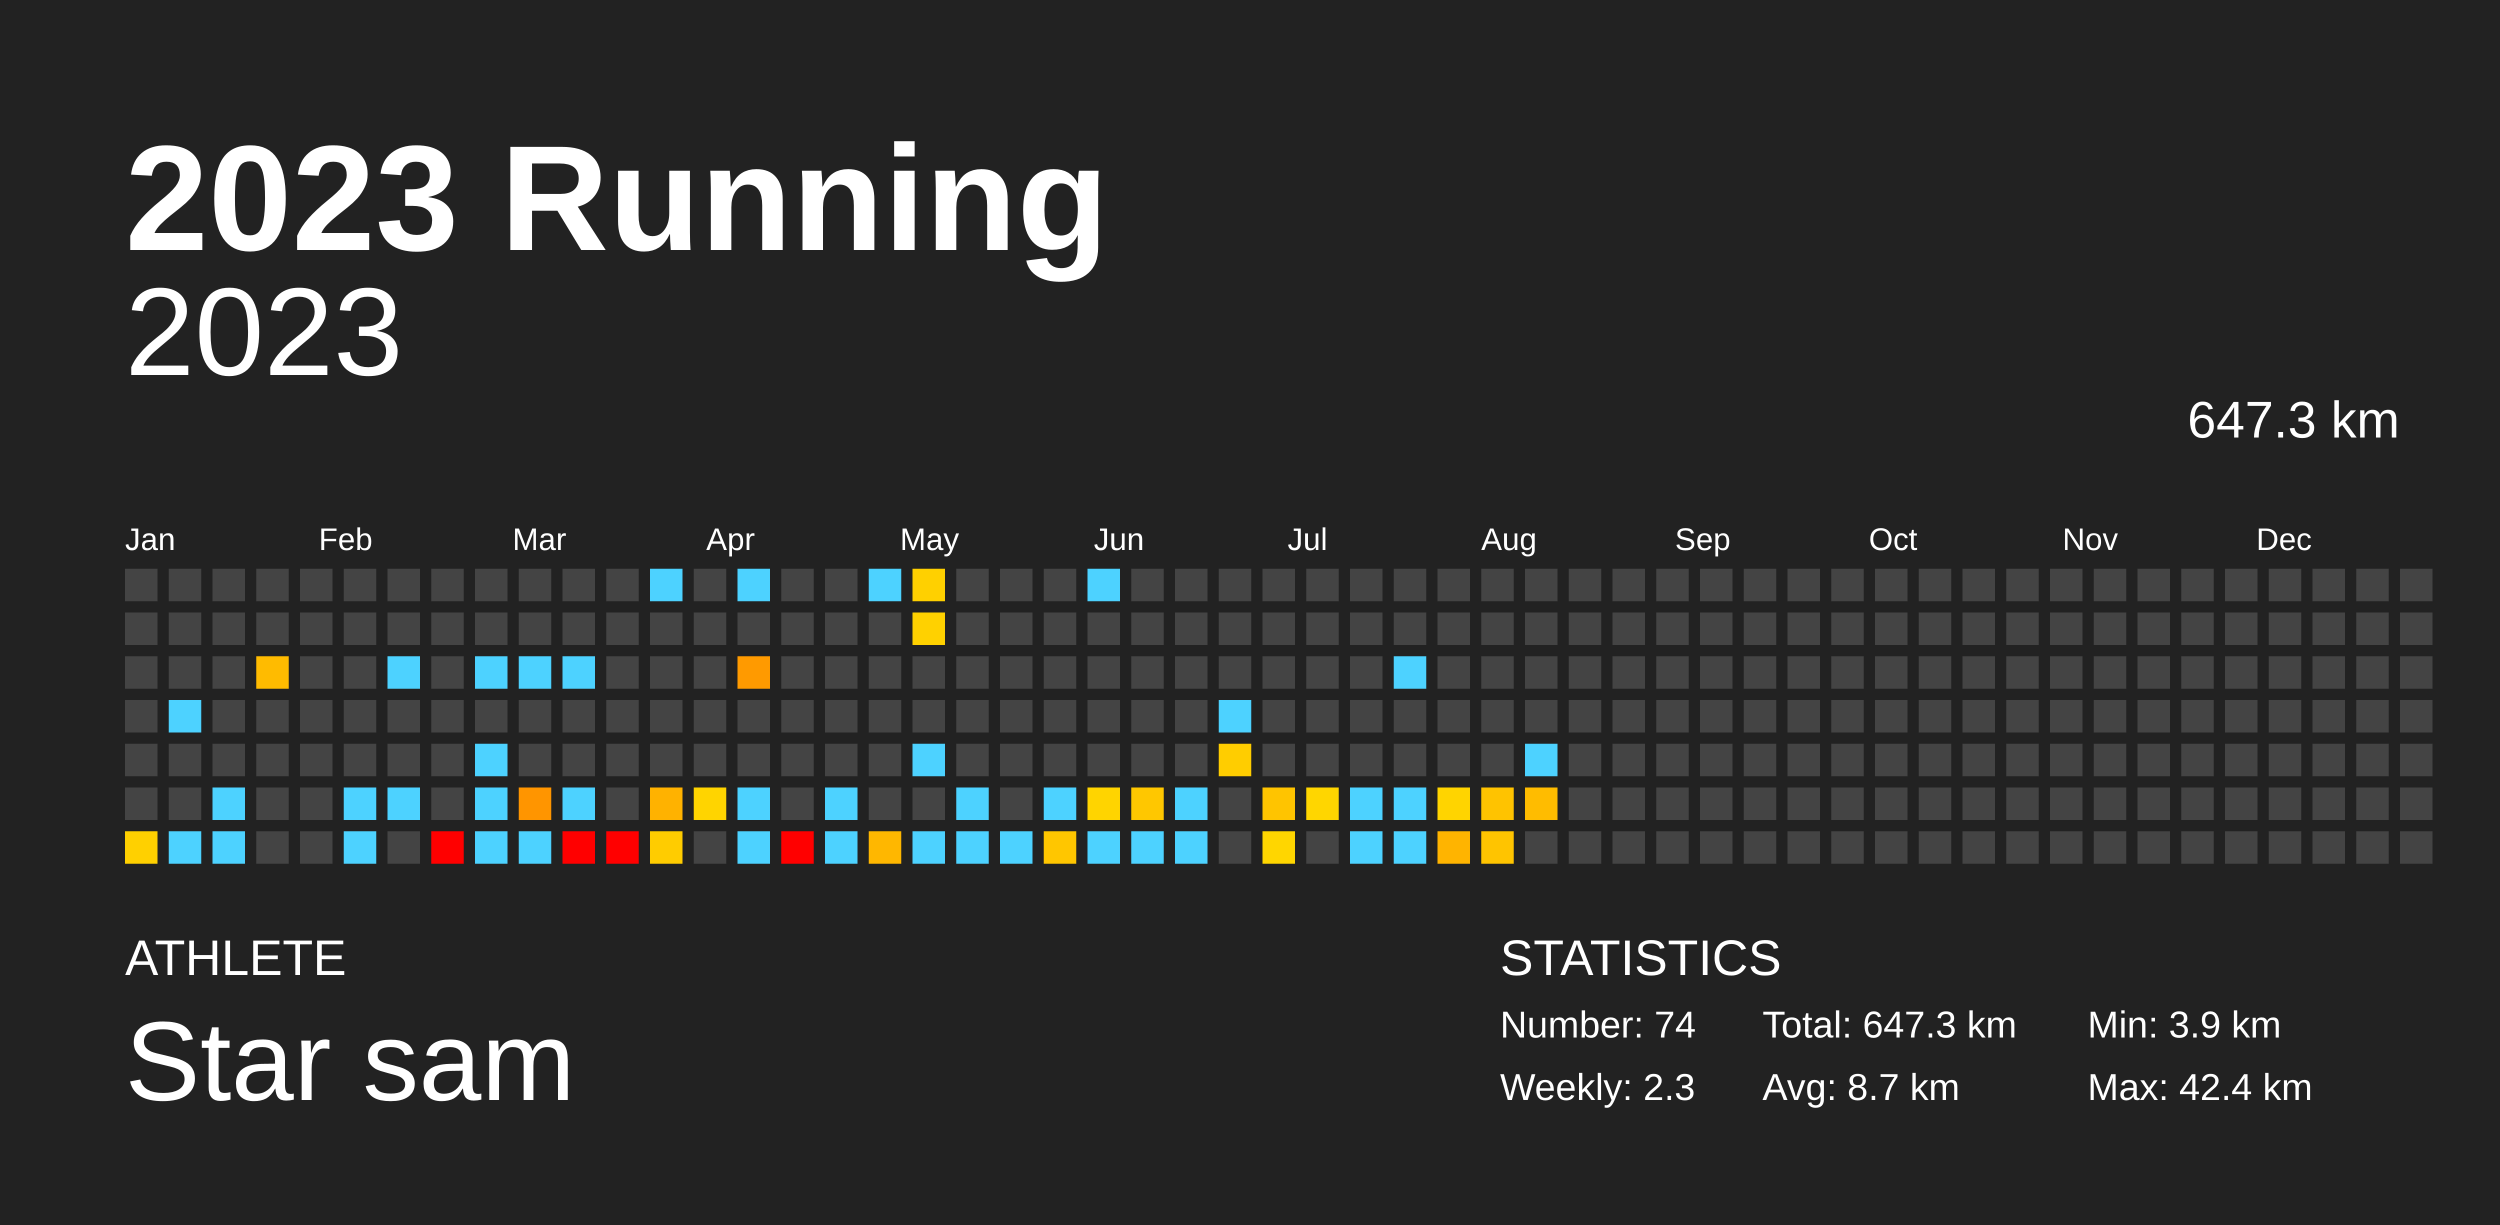
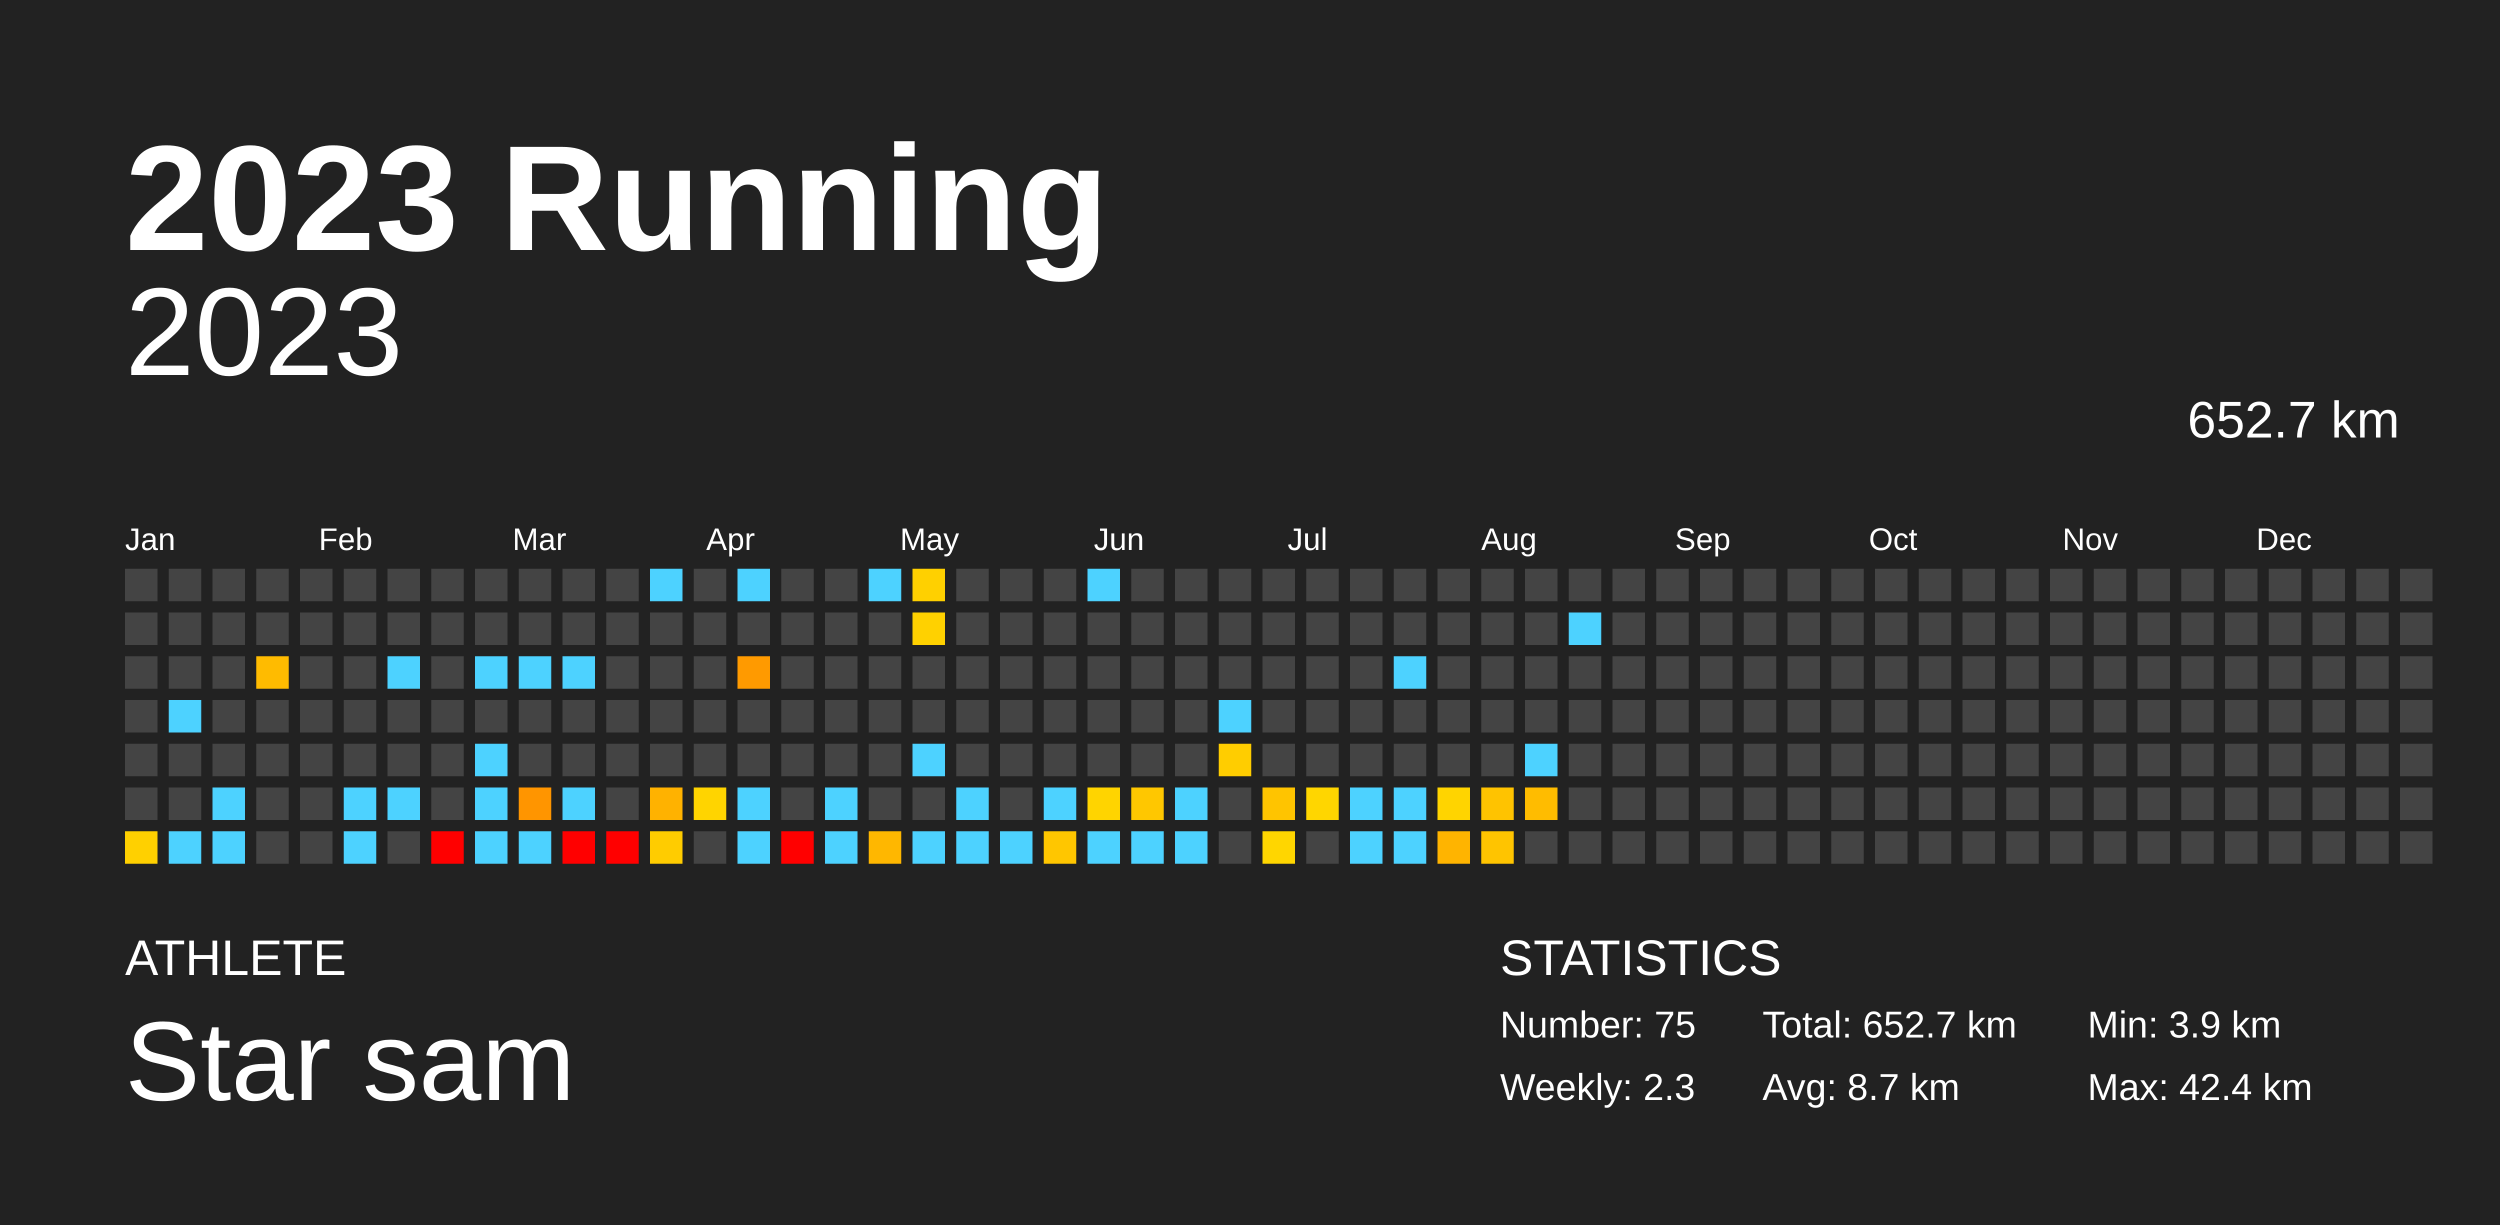
<svg xmlns="http://www.w3.org/2000/svg" baseProfile="full" height="98mm" version="1.1" viewBox="0,0,200,98" width="200mm">
  <defs />
  <rect fill="#222222" height="98" width="200" x="0" y="0" />
  <text fill="#FFFFFF" style="font-size:12px; font-family:Arial; font-weight:bold;" x="10" y="20">2023 Running</text>
  <text fill="#FFFFFF" style="font-size:4px; font-family:Arial" x="10" y="78">ATHLETE</text>
  <text fill="#FFFFFF" style="font-size:9px; font-family:Arial" x="10" y="88">Star sam</text>
  <text fill="#FFFFFF" style="font-size:4px; font-family:Arial" x="120" y="78">STATISTICS</text>
-   <text fill="#FFFFFF" style="font-size:3px; font-family:Arial" x="120" y="83">Number: 74</text>
+   <text fill="#FFFFFF" style="font-size:3px; font-family:Arial" x="120" y="83">Number: 75</text>
  <text fill="#FFFFFF" style="font-size:3px; font-family:Arial" x="120" y="88">Weekly: 2.3</text>
-   <text fill="#FFFFFF" style="font-size:3px; font-family:Arial" x="141" y="83">Total: 647.3 km</text>
+   <text fill="#FFFFFF" style="font-size:3px; font-family:Arial" x="141" y="83">Total: 652.7 km</text>
  <text fill="#FFFFFF" style="font-size:3px; font-family:Arial" x="141" y="88">Avg: 8.7 km</text>
  <text fill="#FFFFFF" style="font-size:3px; font-family:Arial" x="167" y="83">Min: 3.9 km</text>
  <text fill="#FFFFFF" style="font-size:3px; font-family:Arial" x="167" y="88">Max: 42.4 km</text>
  <text alignment-baseline="hanging" fill="#FFFFFF" style="font-size:10.0px; font-family:Arial;" x="10" y="30">2023</text>
-   <text alignment-baseline="hanging" fill="#FFFFFF" style="font-size:4.125px; font-family:Arial;" x="175" y="35">647.3 km</text>
+   <text alignment-baseline="hanging" fill="#FFFFFF" style="font-size:4.125px; font-family:Arial;" x="175" y="35">652.7 km</text>
  <text fill="#FFFFFF" style="font-size:2.5px; font-family:Arial" x="10.0" y="44">Jan</text>
  <text fill="#FFFFFF" style="font-size:2.5px; font-family:Arial" x="25.5" y="44">Feb</text>
  <text fill="#FFFFFF" style="font-size:2.5px; font-family:Arial" x="41.0" y="44">Mar</text>
  <text fill="#FFFFFF" style="font-size:2.5px; font-family:Arial" x="56.5" y="44">Apr</text>
  <text fill="#FFFFFF" style="font-size:2.5px; font-family:Arial" x="72.0" y="44">May</text>
  <text fill="#FFFFFF" style="font-size:2.5px; font-family:Arial" x="87.5" y="44">Jun</text>
  <text fill="#FFFFFF" style="font-size:2.5px; font-family:Arial" x="103.0" y="44">Jul</text>
  <text fill="#FFFFFF" style="font-size:2.5px; font-family:Arial" x="118.5" y="44">Aug</text>
  <text fill="#FFFFFF" style="font-size:2.5px; font-family:Arial" x="134.0" y="44">Sep</text>
  <text fill="#FFFFFF" style="font-size:2.5px; font-family:Arial" x="149.5" y="44">Oct</text>
  <text fill="#FFFFFF" style="font-size:2.5px; font-family:Arial" x="165.0" y="44">Nov</text>
  <text fill="#FFFFFF" style="font-size:2.5px; font-family:Arial" x="180.5" y="44">Dec</text>
  <rect fill="#444444" height="2.6" width="2.6" x="10.0" y="45.5" />
  <rect fill="#444444" height="2.6" width="2.6" x="10.0" y="49.0" />
  <rect fill="#444444" height="2.6" width="2.6" x="10.0" y="52.5" />
  <rect fill="#444444" height="2.6" width="2.6" x="10.0" y="56.0" />
  <rect fill="#444444" height="2.6" width="2.6" x="10.0" y="59.5" />
  <rect fill="#444444" height="2.6" width="2.6" x="10.0" y="63.0" />
  <rect fill="#ffd000" height="2.6" width="2.6" x="10.0" y="66.5" />
  <rect fill="#444444" height="2.6" width="2.6" x="13.5" y="45.5" />
  <rect fill="#444444" height="2.6" width="2.6" x="13.5" y="49.0" />
  <rect fill="#444444" height="2.6" width="2.6" x="13.5" y="52.5" />
  <rect fill="#4dd2ff" height="2.6" width="2.6" x="13.5" y="56.0" />
  <rect fill="#444444" height="2.6" width="2.6" x="13.5" y="59.5" />
  <rect fill="#444444" height="2.6" width="2.6" x="13.5" y="63.0" />
  <rect fill="#4dd2ff" height="2.6" width="2.6" x="13.5" y="66.5" />
  <rect fill="#444444" height="2.6" width="2.6" x="17.0" y="45.5" />
  <rect fill="#444444" height="2.6" width="2.6" x="17.0" y="49.0" />
  <rect fill="#444444" height="2.6" width="2.6" x="17.0" y="52.5" />
  <rect fill="#444444" height="2.6" width="2.6" x="17.0" y="56.0" />
  <rect fill="#444444" height="2.6" width="2.6" x="17.0" y="59.5" />
  <rect fill="#4dd2ff" height="2.6" width="2.6" x="17.0" y="63.0" />
  <rect fill="#4dd2ff" height="2.6" width="2.6" x="17.0" y="66.5" />
  <rect fill="#444444" height="2.6" width="2.6" x="20.5" y="45.5" />
  <rect fill="#444444" height="2.6" width="2.6" x="20.5" y="49.0" />
  <rect fill="#ffbb00" height="2.6" width="2.6" x="20.5" y="52.5" />
  <rect fill="#444444" height="2.6" width="2.6" x="20.5" y="56.0" />
  <rect fill="#444444" height="2.6" width="2.6" x="20.5" y="59.5" />
  <rect fill="#444444" height="2.6" width="2.6" x="20.5" y="63.0" />
  <rect fill="#444444" height="2.6" width="2.6" x="20.5" y="66.5" />
  <rect fill="#444444" height="2.6" width="2.6" x="24.0" y="45.5" />
  <rect fill="#444444" height="2.6" width="2.6" x="24.0" y="49.0" />
  <rect fill="#444444" height="2.6" width="2.6" x="24.0" y="52.5" />
  <rect fill="#444444" height="2.6" width="2.6" x="24.0" y="56.0" />
  <rect fill="#444444" height="2.6" width="2.6" x="24.0" y="59.5" />
  <rect fill="#444444" height="2.6" width="2.6" x="24.0" y="63.0" />
  <rect fill="#444444" height="2.6" width="2.6" x="24.0" y="66.5" />
  <rect fill="#444444" height="2.6" width="2.6" x="27.5" y="45.5" />
  <rect fill="#444444" height="2.6" width="2.6" x="27.5" y="49.0" />
  <rect fill="#444444" height="2.6" width="2.6" x="27.5" y="52.5" />
  <rect fill="#444444" height="2.6" width="2.6" x="27.5" y="56.0" />
  <rect fill="#444444" height="2.6" width="2.6" x="27.5" y="59.5" />
  <rect fill="#4dd2ff" height="2.6" width="2.6" x="27.5" y="63.0" />
  <rect fill="#4dd2ff" height="2.6" width="2.6" x="27.5" y="66.5" />
  <rect fill="#444444" height="2.6" width="2.6" x="31.0" y="45.5" />
  <rect fill="#444444" height="2.6" width="2.6" x="31.0" y="49.0" />
  <rect fill="#4dd2ff" height="2.6" width="2.6" x="31.0" y="52.5" />
  <rect fill="#444444" height="2.6" width="2.6" x="31.0" y="56.0" />
  <rect fill="#444444" height="2.6" width="2.6" x="31.0" y="59.5" />
  <rect fill="#4dd2ff" height="2.6" width="2.6" x="31.0" y="63.0" />
  <rect fill="#444444" height="2.6" width="2.6" x="31.0" y="66.5" />
  <rect fill="#444444" height="2.6" width="2.6" x="34.5" y="45.5" />
  <rect fill="#444444" height="2.6" width="2.6" x="34.5" y="49.0" />
  <rect fill="#444444" height="2.6" width="2.6" x="34.5" y="52.5" />
  <rect fill="#444444" height="2.6" width="2.6" x="34.5" y="56.0" />
  <rect fill="#444444" height="2.6" width="2.6" x="34.5" y="59.5" />
  <rect fill="#444444" height="2.6" width="2.6" x="34.5" y="63.0" />
  <rect fill="red" height="2.6" width="2.6" x="34.5" y="66.5" />
  <rect fill="#444444" height="2.6" width="2.6" x="38.0" y="45.5" />
  <rect fill="#444444" height="2.6" width="2.6" x="38.0" y="49.0" />
  <rect fill="#4dd2ff" height="2.6" width="2.6" x="38.0" y="52.5" />
  <rect fill="#444444" height="2.6" width="2.6" x="38.0" y="56.0" />
  <rect fill="#4dd2ff" height="2.6" width="2.6" x="38.0" y="59.5" />
  <rect fill="#4dd2ff" height="2.6" width="2.6" x="38.0" y="63.0" />
  <rect fill="#4dd2ff" height="2.6" width="2.6" x="38.0" y="66.5" />
  <rect fill="#444444" height="2.6" width="2.6" x="41.5" y="45.5" />
  <rect fill="#444444" height="2.6" width="2.6" x="41.5" y="49.0" />
  <rect fill="#4dd2ff" height="2.6" width="2.6" x="41.5" y="52.5" />
  <rect fill="#444444" height="2.6" width="2.6" x="41.5" y="56.0" />
  <rect fill="#444444" height="2.6" width="2.6" x="41.5" y="59.5" />
  <rect fill="#ff9500" height="2.6" width="2.6" x="41.5" y="63.0" />
  <rect fill="#4dd2ff" height="2.6" width="2.6" x="41.5" y="66.5" />
  <rect fill="#444444" height="2.6" width="2.6" x="45.0" y="45.5" />
  <rect fill="#444444" height="2.6" width="2.6" x="45.0" y="49.0" />
  <rect fill="#4dd2ff" height="2.6" width="2.6" x="45.0" y="52.5" />
  <rect fill="#444444" height="2.6" width="2.6" x="45.0" y="56.0" />
  <rect fill="#444444" height="2.6" width="2.6" x="45.0" y="59.5" />
  <rect fill="#4dd2ff" height="2.6" width="2.6" x="45.0" y="63.0" />
  <rect fill="red" height="2.6" width="2.6" x="45.0" y="66.5" />
  <rect fill="#444444" height="2.6" width="2.6" x="48.5" y="45.5" />
  <rect fill="#444444" height="2.6" width="2.6" x="48.5" y="49.0" />
  <rect fill="#444444" height="2.6" width="2.6" x="48.5" y="52.5" />
  <rect fill="#444444" height="2.6" width="2.6" x="48.5" y="56.0" />
  <rect fill="#444444" height="2.6" width="2.6" x="48.5" y="59.5" />
  <rect fill="#444444" height="2.6" width="2.6" x="48.5" y="63.0" />
  <rect fill="red" height="2.6" width="2.6" x="48.5" y="66.5" />
  <rect fill="#4dd2ff" height="2.6" width="2.6" x="52.0" y="45.5" />
  <rect fill="#444444" height="2.6" width="2.6" x="52.0" y="49.0" />
  <rect fill="#444444" height="2.6" width="2.6" x="52.0" y="52.5" />
  <rect fill="#444444" height="2.6" width="2.6" x="52.0" y="56.0" />
  <rect fill="#444444" height="2.6" width="2.6" x="52.0" y="59.5" />
  <rect fill="#ffb200" height="2.6" width="2.6" x="52.0" y="63.0" />
  <rect fill="#ffcc00" height="2.6" width="2.6" x="52.0" y="66.5" />
  <rect fill="#444444" height="2.6" width="2.6" x="55.5" y="45.5" />
  <rect fill="#444444" height="2.6" width="2.6" x="55.5" y="49.0" />
  <rect fill="#444444" height="2.6" width="2.6" x="55.5" y="52.5" />
  <rect fill="#444444" height="2.6" width="2.6" x="55.5" y="56.0" />
  <rect fill="#444444" height="2.6" width="2.6" x="55.5" y="59.5" />
  <rect fill="#ffd400" height="2.6" width="2.6" x="55.5" y="63.0" />
  <rect fill="#444444" height="2.6" width="2.6" x="55.5" y="66.5" />
  <rect fill="#4dd2ff" height="2.6" width="2.6" x="59.0" y="45.5" />
  <rect fill="#444444" height="2.6" width="2.6" x="59.0" y="49.0" />
  <rect fill="#ff9a00" height="2.6" width="2.6" x="59.0" y="52.5" />
  <rect fill="#444444" height="2.6" width="2.6" x="59.0" y="56.0" />
  <rect fill="#444444" height="2.6" width="2.6" x="59.0" y="59.5" />
  <rect fill="#4dd2ff" height="2.6" width="2.6" x="59.0" y="63.0" />
  <rect fill="#4dd2ff" height="2.6" width="2.6" x="59.0" y="66.5" />
  <rect fill="#444444" height="2.6" width="2.6" x="62.5" y="45.5" />
  <rect fill="#444444" height="2.6" width="2.6" x="62.5" y="49.0" />
  <rect fill="#444444" height="2.6" width="2.6" x="62.5" y="52.5" />
  <rect fill="#444444" height="2.6" width="2.6" x="62.5" y="56.0" />
  <rect fill="#444444" height="2.6" width="2.6" x="62.5" y="59.5" />
  <rect fill="#444444" height="2.6" width="2.6" x="62.5" y="63.0" />
  <rect fill="red" height="2.6" width="2.6" x="62.5" y="66.5" />
  <rect fill="#444444" height="2.6" width="2.6" x="66.0" y="45.5" />
  <rect fill="#444444" height="2.6" width="2.6" x="66.0" y="49.0" />
  <rect fill="#444444" height="2.6" width="2.6" x="66.0" y="52.5" />
  <rect fill="#444444" height="2.6" width="2.6" x="66.0" y="56.0" />
  <rect fill="#444444" height="2.6" width="2.6" x="66.0" y="59.5" />
  <rect fill="#4dd2ff" height="2.6" width="2.6" x="66.0" y="63.0" />
  <rect fill="#4dd2ff" height="2.6" width="2.6" x="66.0" y="66.5" />
  <rect fill="#4dd2ff" height="2.6" width="2.6" x="69.5" y="45.5" />
  <rect fill="#444444" height="2.6" width="2.6" x="69.5" y="49.0" />
  <rect fill="#444444" height="2.6" width="2.6" x="69.5" y="52.5" />
  <rect fill="#444444" height="2.6" width="2.6" x="69.5" y="56.0" />
  <rect fill="#444444" height="2.6" width="2.6" x="69.5" y="59.5" />
  <rect fill="#444444" height="2.6" width="2.6" x="69.5" y="63.0" />
  <rect fill="#ffb700" height="2.6" width="2.6" x="69.5" y="66.5" />
  <rect fill="#ffd000" height="2.6" width="2.6" x="73.0" y="45.5" />
  <rect fill="#ffd100" height="2.6" width="2.6" x="73.0" y="49.0" />
  <rect fill="#444444" height="2.6" width="2.6" x="73.0" y="52.5" />
  <rect fill="#444444" height="2.6" width="2.6" x="73.0" y="56.0" />
  <rect fill="#4dd2ff" height="2.6" width="2.6" x="73.0" y="59.5" />
  <rect fill="#444444" height="2.6" width="2.6" x="73.0" y="63.0" />
  <rect fill="#4dd2ff" height="2.6" width="2.6" x="73.0" y="66.5" />
  <rect fill="#444444" height="2.6" width="2.6" x="76.5" y="45.5" />
  <rect fill="#444444" height="2.6" width="2.6" x="76.5" y="49.0" />
  <rect fill="#444444" height="2.6" width="2.6" x="76.5" y="52.5" />
  <rect fill="#444444" height="2.6" width="2.6" x="76.5" y="56.0" />
  <rect fill="#444444" height="2.6" width="2.6" x="76.5" y="59.5" />
  <rect fill="#4dd2ff" height="2.6" width="2.6" x="76.5" y="63.0" />
  <rect fill="#4dd2ff" height="2.6" width="2.6" x="76.5" y="66.5" />
  <rect fill="#444444" height="2.6" width="2.6" x="80.0" y="45.5" />
  <rect fill="#444444" height="2.6" width="2.6" x="80.0" y="49.0" />
  <rect fill="#444444" height="2.6" width="2.6" x="80.0" y="52.5" />
  <rect fill="#444444" height="2.6" width="2.6" x="80.0" y="56.0" />
  <rect fill="#444444" height="2.6" width="2.6" x="80.0" y="59.5" />
  <rect fill="#444444" height="2.6" width="2.6" x="80.0" y="63.0" />
  <rect fill="#4dd2ff" height="2.6" width="2.6" x="80.0" y="66.5" />
  <rect fill="#444444" height="2.6" width="2.6" x="83.5" y="45.5" />
  <rect fill="#444444" height="2.6" width="2.6" x="83.5" y="49.0" />
  <rect fill="#444444" height="2.6" width="2.6" x="83.5" y="52.5" />
  <rect fill="#444444" height="2.6" width="2.6" x="83.5" y="56.0" />
  <rect fill="#444444" height="2.6" width="2.6" x="83.5" y="59.5" />
  <rect fill="#4dd2ff" height="2.6" width="2.6" x="83.5" y="63.0" />
  <rect fill="#ffc600" height="2.6" width="2.6" x="83.5" y="66.5" />
  <rect fill="#4dd2ff" height="2.6" width="2.6" x="87.0" y="45.5" />
  <rect fill="#444444" height="2.6" width="2.6" x="87.0" y="49.0" />
  <rect fill="#444444" height="2.6" width="2.6" x="87.0" y="52.5" />
  <rect fill="#444444" height="2.6" width="2.6" x="87.0" y="56.0" />
  <rect fill="#444444" height="2.6" width="2.6" x="87.0" y="59.5" />
  <rect fill="#ffd400" height="2.6" width="2.6" x="87.0" y="63.0" />
  <rect fill="#4dd2ff" height="2.6" width="2.6" x="87.0" y="66.5" />
  <rect fill="#444444" height="2.6" width="2.6" x="90.5" y="45.5" />
  <rect fill="#444444" height="2.6" width="2.6" x="90.5" y="49.0" />
  <rect fill="#444444" height="2.6" width="2.6" x="90.5" y="52.5" />
  <rect fill="#444444" height="2.6" width="2.6" x="90.5" y="56.0" />
  <rect fill="#444444" height="2.6" width="2.6" x="90.5" y="59.5" />
  <rect fill="#ffc700" height="2.6" width="2.6" x="90.5" y="63.0" />
  <rect fill="#4dd2ff" height="2.6" width="2.6" x="90.5" y="66.5" />
  <rect fill="#444444" height="2.6" width="2.6" x="94.0" y="45.5" />
  <rect fill="#444444" height="2.6" width="2.6" x="94.0" y="49.0" />
  <rect fill="#444444" height="2.6" width="2.6" x="94.0" y="52.5" />
  <rect fill="#444444" height="2.6" width="2.6" x="94.0" y="56.0" />
  <rect fill="#444444" height="2.6" width="2.6" x="94.0" y="59.5" />
  <rect fill="#4dd2ff" height="2.6" width="2.6" x="94.0" y="63.0" />
  <rect fill="#4dd2ff" height="2.6" width="2.6" x="94.0" y="66.5" />
  <rect fill="#444444" height="2.6" width="2.6" x="97.5" y="45.5" />
  <rect fill="#444444" height="2.6" width="2.6" x="97.5" y="49.0" />
  <rect fill="#444444" height="2.6" width="2.6" x="97.5" y="52.5" />
  <rect fill="#4dd2ff" height="2.6" width="2.6" x="97.5" y="56.0" />
  <rect fill="#ffcd00" height="2.6" width="2.6" x="97.5" y="59.5" />
  <rect fill="#444444" height="2.6" width="2.6" x="97.5" y="63.0" />
  <rect fill="#444444" height="2.6" width="2.6" x="97.5" y="66.5" />
  <rect fill="#444444" height="2.6" width="2.6" x="101.0" y="45.5" />
  <rect fill="#444444" height="2.6" width="2.6" x="101.0" y="49.0" />
  <rect fill="#444444" height="2.6" width="2.6" x="101.0" y="52.5" />
  <rect fill="#444444" height="2.6" width="2.6" x="101.0" y="56.0" />
  <rect fill="#444444" height="2.6" width="2.6" x="101.0" y="59.5" />
  <rect fill="#ffc400" height="2.6" width="2.6" x="101.0" y="63.0" />
  <rect fill="#ffd600" height="2.6" width="2.6" x="101.0" y="66.5" />
  <rect fill="#444444" height="2.6" width="2.6" x="104.5" y="45.5" />
  <rect fill="#444444" height="2.6" width="2.6" x="104.5" y="49.0" />
  <rect fill="#444444" height="2.6" width="2.6" x="104.5" y="52.5" />
  <rect fill="#444444" height="2.6" width="2.6" x="104.5" y="56.0" />
  <rect fill="#444444" height="2.6" width="2.6" x="104.5" y="59.5" />
  <rect fill="#ffd600" height="2.6" width="2.6" x="104.5" y="63.0" />
  <rect fill="#444444" height="2.6" width="2.6" x="104.5" y="66.5" />
  <rect fill="#444444" height="2.6" width="2.6" x="108.0" y="45.5" />
  <rect fill="#444444" height="2.6" width="2.6" x="108.0" y="49.0" />
  <rect fill="#444444" height="2.6" width="2.6" x="108.0" y="52.5" />
  <rect fill="#444444" height="2.6" width="2.6" x="108.0" y="56.0" />
  <rect fill="#444444" height="2.6" width="2.6" x="108.0" y="59.5" />
  <rect fill="#4dd2ff" height="2.6" width="2.6" x="108.0" y="63.0" />
  <rect fill="#4dd2ff" height="2.6" width="2.6" x="108.0" y="66.5" />
  <rect fill="#444444" height="2.6" width="2.6" x="111.5" y="45.5" />
  <rect fill="#444444" height="2.6" width="2.6" x="111.5" y="49.0" />
  <rect fill="#4dd2ff" height="2.6" width="2.6" x="111.5" y="52.5" />
  <rect fill="#444444" height="2.6" width="2.6" x="111.5" y="56.0" />
  <rect fill="#444444" height="2.6" width="2.6" x="111.5" y="59.5" />
  <rect fill="#4dd2ff" height="2.6" width="2.6" x="111.5" y="63.0" />
  <rect fill="#4dd2ff" height="2.6" width="2.6" x="111.5" y="66.5" />
  <rect fill="#444444" height="2.6" width="2.6" x="115.0" y="45.5" />
  <rect fill="#444444" height="2.6" width="2.6" x="115.0" y="49.0" />
  <rect fill="#444444" height="2.6" width="2.6" x="115.0" y="52.5" />
  <rect fill="#444444" height="2.6" width="2.6" x="115.0" y="56.0" />
  <rect fill="#444444" height="2.6" width="2.6" x="115.0" y="59.5" />
  <rect fill="#ffd400" height="2.6" width="2.6" x="115.0" y="63.0" />
  <rect fill="#ffb400" height="2.6" width="2.6" x="115.0" y="66.5" />
  <rect fill="#444444" height="2.6" width="2.6" x="118.5" y="45.5" />
  <rect fill="#444444" height="2.6" width="2.6" x="118.5" y="49.0" />
  <rect fill="#444444" height="2.6" width="2.6" x="118.5" y="52.5" />
  <rect fill="#444444" height="2.6" width="2.6" x="118.5" y="56.0" />
  <rect fill="#444444" height="2.6" width="2.6" x="118.5" y="59.5" />
  <rect fill="#ffc300" height="2.6" width="2.6" x="118.5" y="63.0" />
  <rect fill="#ffc400" height="2.6" width="2.6" x="118.5" y="66.5" />
  <rect fill="#444444" height="2.6" width="2.6" x="122.0" y="45.5" />
  <rect fill="#444444" height="2.6" width="2.6" x="122.0" y="49.0" />
  <rect fill="#444444" height="2.6" width="2.6" x="122.0" y="52.5" />
  <rect fill="#444444" height="2.6" width="2.6" x="122.0" y="56.0" />
  <rect fill="#4dd2ff" height="2.6" width="2.6" x="122.0" y="59.5" />
  <rect fill="#ffbc00" height="2.6" width="2.6" x="122.0" y="63.0" />
  <rect fill="#444444" height="2.6" width="2.6" x="122.0" y="66.5" />
  <rect fill="#444444" height="2.6" width="2.6" x="125.5" y="45.5" />
-   <rect fill="#444444" height="2.6" width="2.6" x="125.5" y="49.0" />
+   <rect fill="#4dd2ff" height="2.6" width="2.6" x="125.5" y="49.0" />
  <rect fill="#444444" height="2.6" width="2.6" x="125.5" y="52.5" />
  <rect fill="#444444" height="2.6" width="2.6" x="125.5" y="56.0" />
  <rect fill="#444444" height="2.6" width="2.6" x="125.5" y="59.5" />
  <rect fill="#444444" height="2.6" width="2.6" x="125.5" y="63.0" />
  <rect fill="#444444" height="2.6" width="2.6" x="125.5" y="66.5" />
  <rect fill="#444444" height="2.6" width="2.6" x="129.0" y="45.5" />
  <rect fill="#444444" height="2.6" width="2.6" x="129.0" y="49.0" />
  <rect fill="#444444" height="2.6" width="2.6" x="129.0" y="52.5" />
  <rect fill="#444444" height="2.6" width="2.6" x="129.0" y="56.0" />
  <rect fill="#444444" height="2.6" width="2.6" x="129.0" y="59.5" />
  <rect fill="#444444" height="2.6" width="2.6" x="129.0" y="63.0" />
  <rect fill="#444444" height="2.6" width="2.6" x="129.0" y="66.5" />
  <rect fill="#444444" height="2.6" width="2.6" x="132.5" y="45.5" />
  <rect fill="#444444" height="2.6" width="2.6" x="132.5" y="49.0" />
  <rect fill="#444444" height="2.6" width="2.6" x="132.5" y="52.5" />
  <rect fill="#444444" height="2.6" width="2.6" x="132.5" y="56.0" />
  <rect fill="#444444" height="2.6" width="2.6" x="132.5" y="59.5" />
  <rect fill="#444444" height="2.6" width="2.6" x="132.5" y="63.0" />
  <rect fill="#444444" height="2.6" width="2.6" x="132.5" y="66.5" />
  <rect fill="#444444" height="2.6" width="2.6" x="136.0" y="45.5" />
  <rect fill="#444444" height="2.6" width="2.6" x="136.0" y="49.0" />
  <rect fill="#444444" height="2.6" width="2.6" x="136.0" y="52.5" />
  <rect fill="#444444" height="2.6" width="2.6" x="136.0" y="56.0" />
  <rect fill="#444444" height="2.6" width="2.6" x="136.0" y="59.5" />
  <rect fill="#444444" height="2.6" width="2.6" x="136.0" y="63.0" />
  <rect fill="#444444" height="2.6" width="2.6" x="136.0" y="66.5" />
  <rect fill="#444444" height="2.6" width="2.6" x="139.5" y="45.5" />
  <rect fill="#444444" height="2.6" width="2.6" x="139.5" y="49.0" />
  <rect fill="#444444" height="2.6" width="2.6" x="139.5" y="52.5" />
  <rect fill="#444444" height="2.6" width="2.6" x="139.5" y="56.0" />
  <rect fill="#444444" height="2.6" width="2.6" x="139.5" y="59.5" />
  <rect fill="#444444" height="2.6" width="2.6" x="139.5" y="63.0" />
  <rect fill="#444444" height="2.6" width="2.6" x="139.5" y="66.5" />
  <rect fill="#444444" height="2.6" width="2.6" x="143.0" y="45.5" />
  <rect fill="#444444" height="2.6" width="2.6" x="143.0" y="49.0" />
  <rect fill="#444444" height="2.6" width="2.6" x="143.0" y="52.5" />
  <rect fill="#444444" height="2.6" width="2.6" x="143.0" y="56.0" />
  <rect fill="#444444" height="2.6" width="2.6" x="143.0" y="59.5" />
  <rect fill="#444444" height="2.6" width="2.6" x="143.0" y="63.0" />
  <rect fill="#444444" height="2.6" width="2.6" x="143.0" y="66.5" />
  <rect fill="#444444" height="2.6" width="2.6" x="146.5" y="45.5" />
  <rect fill="#444444" height="2.6" width="2.6" x="146.5" y="49.0" />
  <rect fill="#444444" height="2.6" width="2.6" x="146.5" y="52.5" />
  <rect fill="#444444" height="2.6" width="2.6" x="146.5" y="56.0" />
  <rect fill="#444444" height="2.6" width="2.6" x="146.5" y="59.5" />
  <rect fill="#444444" height="2.6" width="2.6" x="146.5" y="63.0" />
  <rect fill="#444444" height="2.6" width="2.6" x="146.5" y="66.5" />
  <rect fill="#444444" height="2.6" width="2.6" x="150.0" y="45.5" />
  <rect fill="#444444" height="2.6" width="2.6" x="150.0" y="49.0" />
  <rect fill="#444444" height="2.6" width="2.6" x="150.0" y="52.5" />
  <rect fill="#444444" height="2.6" width="2.6" x="150.0" y="56.0" />
  <rect fill="#444444" height="2.6" width="2.6" x="150.0" y="59.5" />
  <rect fill="#444444" height="2.6" width="2.6" x="150.0" y="63.0" />
  <rect fill="#444444" height="2.6" width="2.6" x="150.0" y="66.5" />
  <rect fill="#444444" height="2.6" width="2.6" x="153.5" y="45.5" />
  <rect fill="#444444" height="2.6" width="2.6" x="153.5" y="49.0" />
  <rect fill="#444444" height="2.6" width="2.6" x="153.5" y="52.5" />
  <rect fill="#444444" height="2.6" width="2.6" x="153.5" y="56.0" />
  <rect fill="#444444" height="2.6" width="2.6" x="153.5" y="59.5" />
  <rect fill="#444444" height="2.6" width="2.6" x="153.5" y="63.0" />
  <rect fill="#444444" height="2.6" width="2.6" x="153.5" y="66.5" />
  <rect fill="#444444" height="2.6" width="2.6" x="157.0" y="45.5" />
  <rect fill="#444444" height="2.6" width="2.6" x="157.0" y="49.0" />
  <rect fill="#444444" height="2.6" width="2.6" x="157.0" y="52.5" />
  <rect fill="#444444" height="2.6" width="2.6" x="157.0" y="56.0" />
  <rect fill="#444444" height="2.6" width="2.6" x="157.0" y="59.5" />
  <rect fill="#444444" height="2.6" width="2.6" x="157.0" y="63.0" />
  <rect fill="#444444" height="2.6" width="2.6" x="157.0" y="66.5" />
  <rect fill="#444444" height="2.6" width="2.6" x="160.5" y="45.5" />
  <rect fill="#444444" height="2.6" width="2.6" x="160.5" y="49.0" />
  <rect fill="#444444" height="2.6" width="2.6" x="160.5" y="52.5" />
  <rect fill="#444444" height="2.6" width="2.6" x="160.5" y="56.0" />
  <rect fill="#444444" height="2.6" width="2.6" x="160.5" y="59.5" />
  <rect fill="#444444" height="2.6" width="2.6" x="160.5" y="63.0" />
  <rect fill="#444444" height="2.6" width="2.6" x="160.5" y="66.5" />
  <rect fill="#444444" height="2.6" width="2.6" x="164.0" y="45.5" />
  <rect fill="#444444" height="2.6" width="2.6" x="164.0" y="49.0" />
  <rect fill="#444444" height="2.6" width="2.6" x="164.0" y="52.5" />
  <rect fill="#444444" height="2.6" width="2.6" x="164.0" y="56.0" />
  <rect fill="#444444" height="2.6" width="2.6" x="164.0" y="59.5" />
  <rect fill="#444444" height="2.6" width="2.6" x="164.0" y="63.0" />
  <rect fill="#444444" height="2.6" width="2.6" x="164.0" y="66.5" />
  <rect fill="#444444" height="2.6" width="2.6" x="167.5" y="45.5" />
  <rect fill="#444444" height="2.6" width="2.6" x="167.5" y="49.0" />
  <rect fill="#444444" height="2.6" width="2.6" x="167.5" y="52.5" />
  <rect fill="#444444" height="2.6" width="2.6" x="167.5" y="56.0" />
  <rect fill="#444444" height="2.6" width="2.6" x="167.5" y="59.5" />
  <rect fill="#444444" height="2.6" width="2.6" x="167.5" y="63.0" />
  <rect fill="#444444" height="2.6" width="2.6" x="167.5" y="66.5" />
  <rect fill="#444444" height="2.6" width="2.6" x="171.0" y="45.5" />
  <rect fill="#444444" height="2.6" width="2.6" x="171.0" y="49.0" />
  <rect fill="#444444" height="2.6" width="2.6" x="171.0" y="52.5" />
  <rect fill="#444444" height="2.6" width="2.6" x="171.0" y="56.0" />
  <rect fill="#444444" height="2.6" width="2.6" x="171.0" y="59.5" />
  <rect fill="#444444" height="2.6" width="2.6" x="171.0" y="63.0" />
  <rect fill="#444444" height="2.6" width="2.6" x="171.0" y="66.5" />
  <rect fill="#444444" height="2.6" width="2.6" x="174.5" y="45.5" />
  <rect fill="#444444" height="2.6" width="2.6" x="174.5" y="49.0" />
  <rect fill="#444444" height="2.6" width="2.6" x="174.5" y="52.5" />
  <rect fill="#444444" height="2.6" width="2.6" x="174.5" y="56.0" />
  <rect fill="#444444" height="2.6" width="2.6" x="174.5" y="59.5" />
  <rect fill="#444444" height="2.6" width="2.6" x="174.5" y="63.0" />
  <rect fill="#444444" height="2.6" width="2.6" x="174.5" y="66.5" />
  <rect fill="#444444" height="2.6" width="2.6" x="178.0" y="45.5" />
  <rect fill="#444444" height="2.6" width="2.6" x="178.0" y="49.0" />
  <rect fill="#444444" height="2.6" width="2.6" x="178.0" y="52.5" />
  <rect fill="#444444" height="2.6" width="2.6" x="178.0" y="56.0" />
  <rect fill="#444444" height="2.6" width="2.6" x="178.0" y="59.5" />
  <rect fill="#444444" height="2.6" width="2.6" x="178.0" y="63.0" />
  <rect fill="#444444" height="2.6" width="2.6" x="178.0" y="66.5" />
  <rect fill="#444444" height="2.6" width="2.6" x="181.5" y="45.5" />
  <rect fill="#444444" height="2.6" width="2.6" x="181.5" y="49.0" />
  <rect fill="#444444" height="2.6" width="2.6" x="181.5" y="52.5" />
  <rect fill="#444444" height="2.6" width="2.6" x="181.5" y="56.0" />
  <rect fill="#444444" height="2.6" width="2.6" x="181.5" y="59.5" />
  <rect fill="#444444" height="2.6" width="2.6" x="181.5" y="63.0" />
  <rect fill="#444444" height="2.6" width="2.6" x="181.5" y="66.5" />
  <rect fill="#444444" height="2.6" width="2.6" x="185.0" y="45.5" />
  <rect fill="#444444" height="2.6" width="2.6" x="185.0" y="49.0" />
  <rect fill="#444444" height="2.6" width="2.6" x="185.0" y="52.5" />
  <rect fill="#444444" height="2.6" width="2.6" x="185.0" y="56.0" />
  <rect fill="#444444" height="2.6" width="2.6" x="185.0" y="59.5" />
  <rect fill="#444444" height="2.6" width="2.6" x="185.0" y="63.0" />
  <rect fill="#444444" height="2.6" width="2.6" x="185.0" y="66.5" />
  <rect fill="#444444" height="2.6" width="2.6" x="188.5" y="45.5" />
  <rect fill="#444444" height="2.6" width="2.6" x="188.5" y="49.0" />
  <rect fill="#444444" height="2.6" width="2.6" x="188.5" y="52.5" />
  <rect fill="#444444" height="2.6" width="2.6" x="188.5" y="56.0" />
  <rect fill="#444444" height="2.6" width="2.6" x="188.5" y="59.5" />
  <rect fill="#444444" height="2.6" width="2.6" x="188.5" y="63.0" />
  <rect fill="#444444" height="2.6" width="2.6" x="188.5" y="66.5" />
  <rect fill="#444444" height="2.6" width="2.6" x="192.0" y="45.5" />
  <rect fill="#444444" height="2.6" width="2.6" x="192.0" y="49.0" />
  <rect fill="#444444" height="2.6" width="2.6" x="192.0" y="52.5" />
  <rect fill="#444444" height="2.6" width="2.6" x="192.0" y="56.0" />
  <rect fill="#444444" height="2.6" width="2.6" x="192.0" y="59.5" />
  <rect fill="#444444" height="2.6" width="2.6" x="192.0" y="63.0" />
  <rect fill="#444444" height="2.6" width="2.6" x="192.0" y="66.5" />
</svg>
